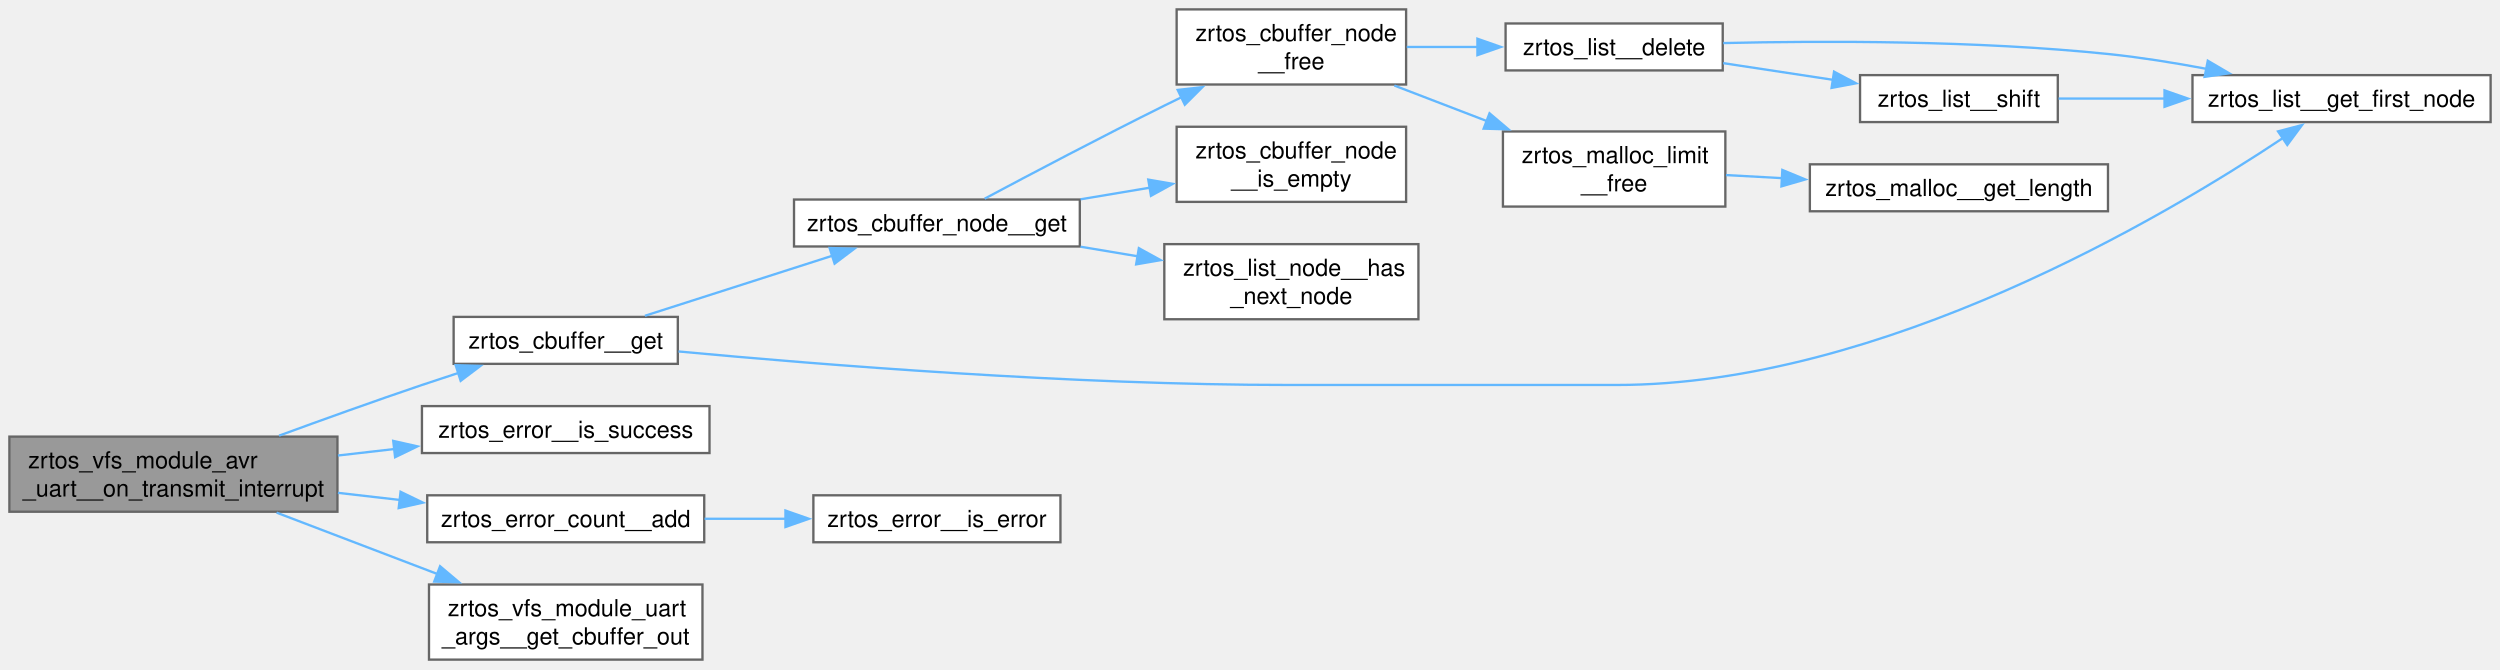
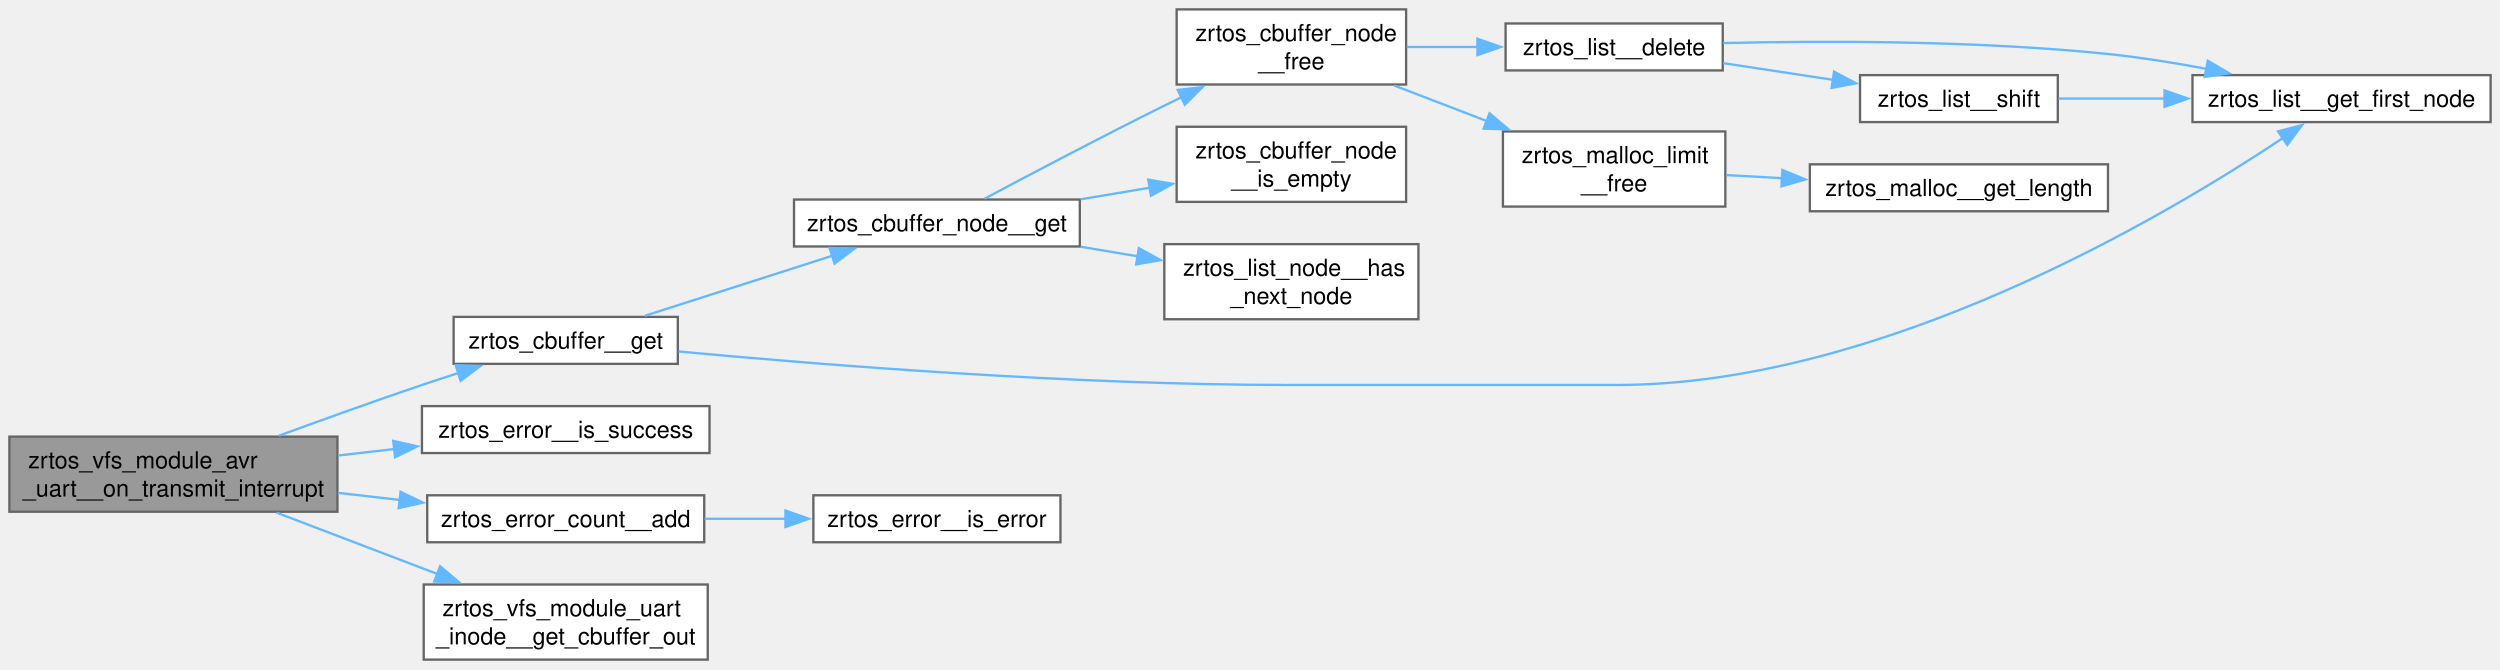
<svg xmlns="http://www.w3.org/2000/svg" xmlns:xlink="http://www.w3.org/1999/xlink" width="1065pt" height="285pt" viewBox="0.00 0.00 1065.00 285.00">
  <g id="graph0" class="graph" transform="scale(1 1) rotate(0) translate(4 281)">
    <g id="Node000001" class="node">
      <g id="a_Node000001">
        <a xlink:title=" ">
          <polygon fill="#999999" stroke="#666666" points="139.75,-95 0,-95 0,-63 139.75,-63 139.75,-95" />
          <text text-anchor="start" x="8" y="-81.5" font-family="Helvetica,sans-Serif" font-size="10.00">zrtos_vfs_module_avr</text>
          <text text-anchor="middle" x="69.88" y="-69.5" font-family="Helvetica,sans-Serif" font-size="10.00">_uart__on_transmit_interrupt</text>
        </a>
      </g>
    </g>
    <g id="Node000002" class="node">
      <g id="a_Node000002">
        <a xlink:href="cbuffer_8h.html#a1a9cc4256c634d99003e2397924df20a" target="_top" xlink:title=" ">
          <polygon fill="white" stroke="#666666" points="284.75,-146 189.25,-146 189.25,-126 284.75,-126 284.75,-146" />
          <text text-anchor="middle" x="237" y="-132.5" font-family="Helvetica,sans-Serif" font-size="10.00">zrtos_cbuffer__get</text>
        </a>
      </g>
    </g>
    <g id="edge1_Node000001_Node000002" class="edge">
      <g id="a_edge1_Node000001_Node000002">
        <a xlink:title=" ">
          <path fill="none" stroke="#63b8ff" d="M114.87,-95.41C133.57,-102.26 155.67,-110.2 175.75,-117 180.81,-118.71 186.12,-120.46 191.41,-122.17" />
          <polygon fill="#63b8ff" stroke="#63b8ff" points="190.11,-125.43 200.7,-125.14 192.24,-118.76 190.11,-125.43" />
        </a>
      </g>
    </g>
    <g id="Node000012" class="node">
      <g id="a_Node000012">
        <a xlink:href="error_8h.html#add13298163f63b7d37ed9f12d57e1a31" target="_top" xlink:title=" ">
          <polygon fill="white" stroke="#666666" points="298.25,-108 175.75,-108 175.75,-88 298.25,-88 298.25,-108" />
          <text text-anchor="middle" x="237" y="-94.5" font-family="Helvetica,sans-Serif" font-size="10.00">zrtos_error__is_success</text>
        </a>
      </g>
    </g>
    <g id="edge13_Node000001_Node000012" class="edge">
      <g id="a_edge13_Node000001_Node000012">
        <a xlink:title=" ">
          <path fill="none" stroke="#63b8ff" d="M139.95,-86.95C147.94,-87.87 156.1,-88.81 164.12,-89.73" />
          <polygon fill="#63b8ff" stroke="#63b8ff" points="163.51,-93.18 173.84,-90.85 164.31,-86.23 163.51,-93.18" />
        </a>
      </g>
    </g>
    <g id="Node000013" class="node">
      <g id="a_Node000013">
        <a xlink:href="error__count_8h.html#a363c818bc6ef2c68e407c999a189a441" target="_top" xlink:title=" ">
          <polygon fill="white" stroke="#666666" points="296,-70 178,-70 178,-50 296,-50 296,-70" />
          <text text-anchor="middle" x="237" y="-56.5" font-family="Helvetica,sans-Serif" font-size="10.00">zrtos_error_count__add</text>
        </a>
      </g>
    </g>
    <g id="edge14_Node000001_Node000013" class="edge">
      <g id="a_edge14_Node000001_Node000013">
        <a xlink:title=" ">
          <path fill="none" stroke="#63b8ff" d="M139.95,-71.05C148.67,-70.05 157.6,-69.02 166.34,-68.02" />
          <polygon fill="#63b8ff" stroke="#63b8ff" points="166.64,-71.5 176.17,-66.88 165.84,-64.55 166.64,-71.5" />
        </a>
      </g>
    </g>
    <g id="Node000015" class="node">
      <g id="a_Node000015">
-         <a xlink:href="uart_2uart_8h.html#ae8cfe275c44dfd342fcfd16b9c5de616" target="_top" xlink:title=" ">
-           <polygon fill="white" stroke="#666666" points="295.25,-32 178.75,-32 178.75,0 295.25,0 295.25,-32" />
-           <text text-anchor="start" x="186.75" y="-18.5" font-family="Helvetica,sans-Serif" font-size="10.00">zrtos_vfs_module_uart</text>
-           <text text-anchor="middle" x="237" y="-6.5" font-family="Helvetica,sans-Serif" font-size="10.00">_args__get_cbuffer_out</text>
+         <a xlink:href="uart_2uart_8h.html#a2f0d81468ee5d1c929a8665929f737cd" target="_top" xlink:title=" ">
+           <polygon fill="white" stroke="#666666" points="297.5,-32 176.5,-32 176.5,0 297.5,0 297.5,-32" />
+           <text text-anchor="start" x="184.5" y="-18.5" font-family="Helvetica,sans-Serif" font-size="10.00">zrtos_vfs_module_uart</text>
+           <text text-anchor="middle" x="237" y="-6.5" font-family="Helvetica,sans-Serif" font-size="10.00">_inode__get_cbuffer_out</text>
        </a>
      </g>
    </g>
    <g id="edge16_Node000001_Node000015" class="edge">
      <g id="a_edge16_Node000001_Node000015">
        <a xlink:title=" ">
          <path fill="none" stroke="#63b8ff" d="M113.83,-62.61C134.77,-54.62 160.17,-44.93 182.37,-36.46" />
          <polygon fill="#63b8ff" stroke="#63b8ff" points="183.47,-39.79 191.56,-32.95 180.97,-33.25 183.47,-39.79" />
        </a>
      </g>
    </g>
    <g id="Node000003" class="node">
      <g id="a_Node000003">
        <a xlink:href="cbuffer_8h.html#ad0932ffc31c7150402dc49c28cbf2000" target="_top" xlink:title=" ">
          <polygon fill="white" stroke="#666666" points="456,-196 334.25,-196 334.25,-176 456,-176 456,-196" />
          <text text-anchor="middle" x="395.12" y="-182.5" font-family="Helvetica,sans-Serif" font-size="10.00">zrtos_cbuffer_node__get</text>
        </a>
      </g>
    </g>
    <g id="edge2_Node000002_Node000003" class="edge">
      <g id="a_edge2_Node000002_Node000003">
        <a xlink:title=" ">
          <path fill="none" stroke="#63b8ff" d="M270.73,-146.48C293.94,-153.92 325.33,-163.97 350.65,-172.08" />
          <polygon fill="#63b8ff" stroke="#63b8ff" points="349.41,-175.35 360,-175.07 351.54,-168.69 349.41,-175.35" />
        </a>
      </g>
    </g>
    <g id="Node000006" class="node">
      <g id="a_Node000006">
        <a xlink:href="list_8h.html#a0039f0f08299038ab1a71e271a43a086" target="_top" xlink:title=" ">
          <polygon fill="white" stroke="#666666" points="1057,-249 930,-249 930,-229 1057,-229 1057,-249" />
          <text text-anchor="middle" x="993.5" y="-235.5" font-family="Helvetica,sans-Serif" font-size="10.00">zrtos_list__get_first_node</text>
        </a>
      </g>
    </g>
    <g id="edge12_Node000002_Node000006" class="edge">
      <g id="a_edge12_Node000002_Node000006">
        <a xlink:title=" ">
          <path fill="none" stroke="#63b8ff" d="M285.03,-131.28C345.25,-125.65 452.84,-117 545.12,-117 545.12,-117 545.12,-117 684.62,-117 797.58,-117 918.49,-188.85 968.62,-222.27" />
          <polygon fill="#63b8ff" stroke="#63b8ff" points="966.45,-225.03 976.69,-227.75 970.38,-219.24 966.45,-225.03" />
        </a>
      </g>
    </g>
    <g id="Node000004" class="node">
      <g id="a_Node000004">
        <a xlink:href="cbuffer_8h.html#afc85ab6d8226b4a1b93d11c2ba1203f6" target="_top" xlink:title=" ">
          <polygon fill="white" stroke="#666666" points="595,-277 497.25,-277 497.25,-245 595,-245 595,-277" />
          <text text-anchor="start" x="505.25" y="-263.5" font-family="Helvetica,sans-Serif" font-size="10.00">zrtos_cbuffer_node</text>
          <text text-anchor="middle" x="546.12" y="-251.5" font-family="Helvetica,sans-Serif" font-size="10.00">__free</text>
        </a>
      </g>
    </g>
    <g id="edge3_Node000003_Node000004" class="edge">
      <g id="a_edge3_Node000003_Node000004">
        <a xlink:title=" ">
          <path fill="none" stroke="#63b8ff" d="M415.47,-196.38C434.75,-206.66 465.26,-222.74 492,-236 494.39,-237.18 496.84,-238.39 499.33,-239.59" />
          <polygon fill="#63b8ff" stroke="#63b8ff" points="497.7,-242.69 508.23,-243.87 500.73,-236.39 497.7,-242.69" />
        </a>
      </g>
    </g>
    <g id="Node000010" class="node">
      <g id="a_Node000010">
        <a xlink:href="cbuffer_8h.html#aa70b33844c0b38a531615564dc35840e" target="_top" xlink:title=" ">
          <polygon fill="white" stroke="#666666" points="595,-227 497.25,-227 497.25,-195 595,-195 595,-227" />
          <text text-anchor="start" x="505.25" y="-213.5" font-family="Helvetica,sans-Serif" font-size="10.00">zrtos_cbuffer_node</text>
          <text text-anchor="middle" x="546.12" y="-201.5" font-family="Helvetica,sans-Serif" font-size="10.00">__is_empty</text>
        </a>
      </g>
    </g>
    <g id="edge10_Node000003_Node000010" class="edge">
      <g id="a_edge10_Node000003_Node000010">
        <a xlink:title=" ">
          <path fill="none" stroke="#63b8ff" d="M456.3,-196.1C466.05,-197.73 476.15,-199.43 485.88,-201.06" />
          <polygon fill="#63b8ff" stroke="#63b8ff" points="485.16,-204.49 495.6,-202.69 486.31,-197.58 485.16,-204.49" />
        </a>
      </g>
    </g>
    <g id="Node000011" class="node">
      <g id="a_Node000011">
        <a xlink:href="list_8h.html#a7262d2a0c144ef76b0f45193cebb8227" target="_top" xlink:title=" ">
          <polygon fill="white" stroke="#666666" points="600.25,-177 492,-177 492,-145 600.25,-145 600.25,-177" />
          <text text-anchor="start" x="500" y="-163.5" font-family="Helvetica,sans-Serif" font-size="10.00">zrtos_list_node__has</text>
          <text text-anchor="middle" x="546.12" y="-151.5" font-family="Helvetica,sans-Serif" font-size="10.00">_next_node</text>
        </a>
      </g>
    </g>
    <g id="edge11_Node000003_Node000011" class="edge">
      <g id="a_edge11_Node000003_Node000011">
        <a xlink:title=" ">
          <path fill="none" stroke="#63b8ff" d="M456.3,-175.9C464.31,-174.56 472.56,-173.18 480.64,-171.82" />
          <polygon fill="#63b8ff" stroke="#63b8ff" points="481.15,-175.28 490.43,-170.18 479.99,-168.38 481.15,-175.28" />
        </a>
      </g>
    </g>
    <g id="Node000005" class="node">
      <g id="a_Node000005">
        <a xlink:href="list_8h.html#a2b11d9c6f775a209430f16b719a19617" target="_top" xlink:title=" ">
          <polygon fill="white" stroke="#666666" points="729.88,-271 637.38,-271 637.38,-251 729.88,-251 729.88,-271" />
          <text text-anchor="middle" x="683.62" y="-257.5" font-family="Helvetica,sans-Serif" font-size="10.00">zrtos_list__delete</text>
        </a>
      </g>
    </g>
    <g id="edge4_Node000004_Node000005" class="edge">
      <g id="a_edge4_Node000004_Node000005">
        <a xlink:title=" ">
          <path fill="none" stroke="#63b8ff" d="M595.28,-261C605.12,-261 615.56,-261 625.67,-261" />
          <polygon fill="#63b8ff" stroke="#63b8ff" points="625.38,-264.5 635.38,-261 625.38,-257.5 625.38,-264.5" />
        </a>
      </g>
    </g>
    <g id="Node000008" class="node">
      <g id="a_Node000008">
        <a xlink:href="malloc__limit_8h.html#ad9dc03f9dd447b3ffb64b0ec3873f61f" target="_top" xlink:title=" ">
          <polygon fill="white" stroke="#666666" points="731,-225 636.25,-225 636.25,-193 731,-193 731,-225" />
          <text text-anchor="start" x="644.25" y="-211.5" font-family="Helvetica,sans-Serif" font-size="10.00">zrtos_malloc_limit</text>
          <text text-anchor="middle" x="683.62" y="-199.5" font-family="Helvetica,sans-Serif" font-size="10.00">__free</text>
        </a>
      </g>
    </g>
    <g id="edge8_Node000004_Node000008" class="edge">
      <g id="a_edge8_Node000004_Node000008">
        <a xlink:title=" ">
          <path fill="none" stroke="#63b8ff" d="M590,-244.55C602.48,-239.76 616.26,-234.47 629.3,-229.46" />
          <polygon fill="#63b8ff" stroke="#63b8ff" points="630.54,-232.74 638.62,-225.89 628.03,-226.2 630.54,-232.74" />
        </a>
      </g>
    </g>
    <g id="edge5_Node000005_Node000006" class="edge">
      <g id="a_edge5_Node000005_Node000006">
        <a xlink:title=" ">
          <path fill="none" stroke="#63b8ff" d="M730.09,-262.65C772.6,-263.65 837.77,-263.78 894,-258 907.67,-256.59 922.27,-254.25 935.93,-251.68" />
          <polygon fill="#63b8ff" stroke="#63b8ff" points="936.52,-255.13 945.66,-249.77 935.17,-248.26 936.52,-255.13" />
        </a>
      </g>
    </g>
    <g id="Node000007" class="node">
      <g id="a_Node000007">
        <a xlink:href="list_8h.html#a4ecf7568bdda1cd815956c391f29bf1e" target="_top" xlink:title=" ">
          <polygon fill="white" stroke="#666666" points="872.62,-249 788.38,-249 788.38,-229 872.62,-229 872.62,-249" />
          <text text-anchor="middle" x="830.5" y="-235.5" font-family="Helvetica,sans-Serif" font-size="10.00">zrtos_list__shift</text>
        </a>
      </g>
    </g>
    <g id="edge6_Node000005_Node000007" class="edge">
      <g id="a_edge6_Node000005_Node000007">
        <a xlink:title=" ">
          <path fill="none" stroke="#63b8ff" d="M730.07,-254.1C745.02,-251.83 761.77,-249.28 777.2,-246.94" />
          <polygon fill="#63b8ff" stroke="#63b8ff" points="777.3,-250.47 786.66,-245.51 776.25,-243.55 777.3,-250.47" />
        </a>
      </g>
    </g>
    <g id="edge7_Node000007_Node000006" class="edge">
      <g id="a_edge7_Node000007_Node000006">
        <a xlink:title=" ">
          <path fill="none" stroke="#63b8ff" d="M872.96,-239C886.83,-239 902.74,-239 918.33,-239" />
          <polygon fill="#63b8ff" stroke="#63b8ff" points="918.08,-242.5 928.08,-239 918.08,-235.5 918.08,-242.5" />
        </a>
      </g>
    </g>
    <g id="Node000009" class="node">
      <g id="a_Node000009">
        <a xlink:href="malloc_8h.html#aeba49dabb0a21ae4e02fa137e195bb1d" target="_top" xlink:title=" ">
          <polygon fill="white" stroke="#666666" points="894,-211 767,-211 767,-191 894,-191 894,-211" />
          <text text-anchor="middle" x="830.5" y="-197.5" font-family="Helvetica,sans-Serif" font-size="10.00">zrtos_malloc__get_length</text>
        </a>
      </g>
    </g>
    <g id="edge9_Node000008_Node000009" class="edge">
      <g id="a_edge9_Node000008_Node000009">
        <a xlink:title=" ">
          <path fill="none" stroke="#63b8ff" d="M731.26,-206.42C738.91,-206 747,-205.56 755.12,-205.11" />
          <polygon fill="#63b8ff" stroke="#63b8ff" points="755.27,-208.6 765.06,-204.56 754.89,-201.61 755.27,-208.6" />
        </a>
      </g>
    </g>
    <g id="Node000014" class="node">
      <g id="a_Node000014">
        <a xlink:href="error_8h.html#af58428a30fbc7fd6967e15504df633a0" target="_top" xlink:title=" ">
          <polygon fill="white" stroke="#666666" points="447.75,-70 342.5,-70 342.5,-50 447.75,-50 447.75,-70" />
          <text text-anchor="middle" x="395.12" y="-56.5" font-family="Helvetica,sans-Serif" font-size="10.00">zrtos_error__is_error</text>
        </a>
      </g>
    </g>
    <g id="edge15_Node000013_Node000014" class="edge">
      <g id="a_edge15_Node000013_Node000014">
        <a xlink:title=" ">
          <path fill="none" stroke="#63b8ff" d="M296.14,-60C307.45,-60 319.36,-60 330.83,-60" />
          <polygon fill="#63b8ff" stroke="#63b8ff" points="330.6,-63.5 340.6,-60 330.6,-56.5 330.6,-63.5" />
        </a>
      </g>
    </g>
  </g>
</svg>
